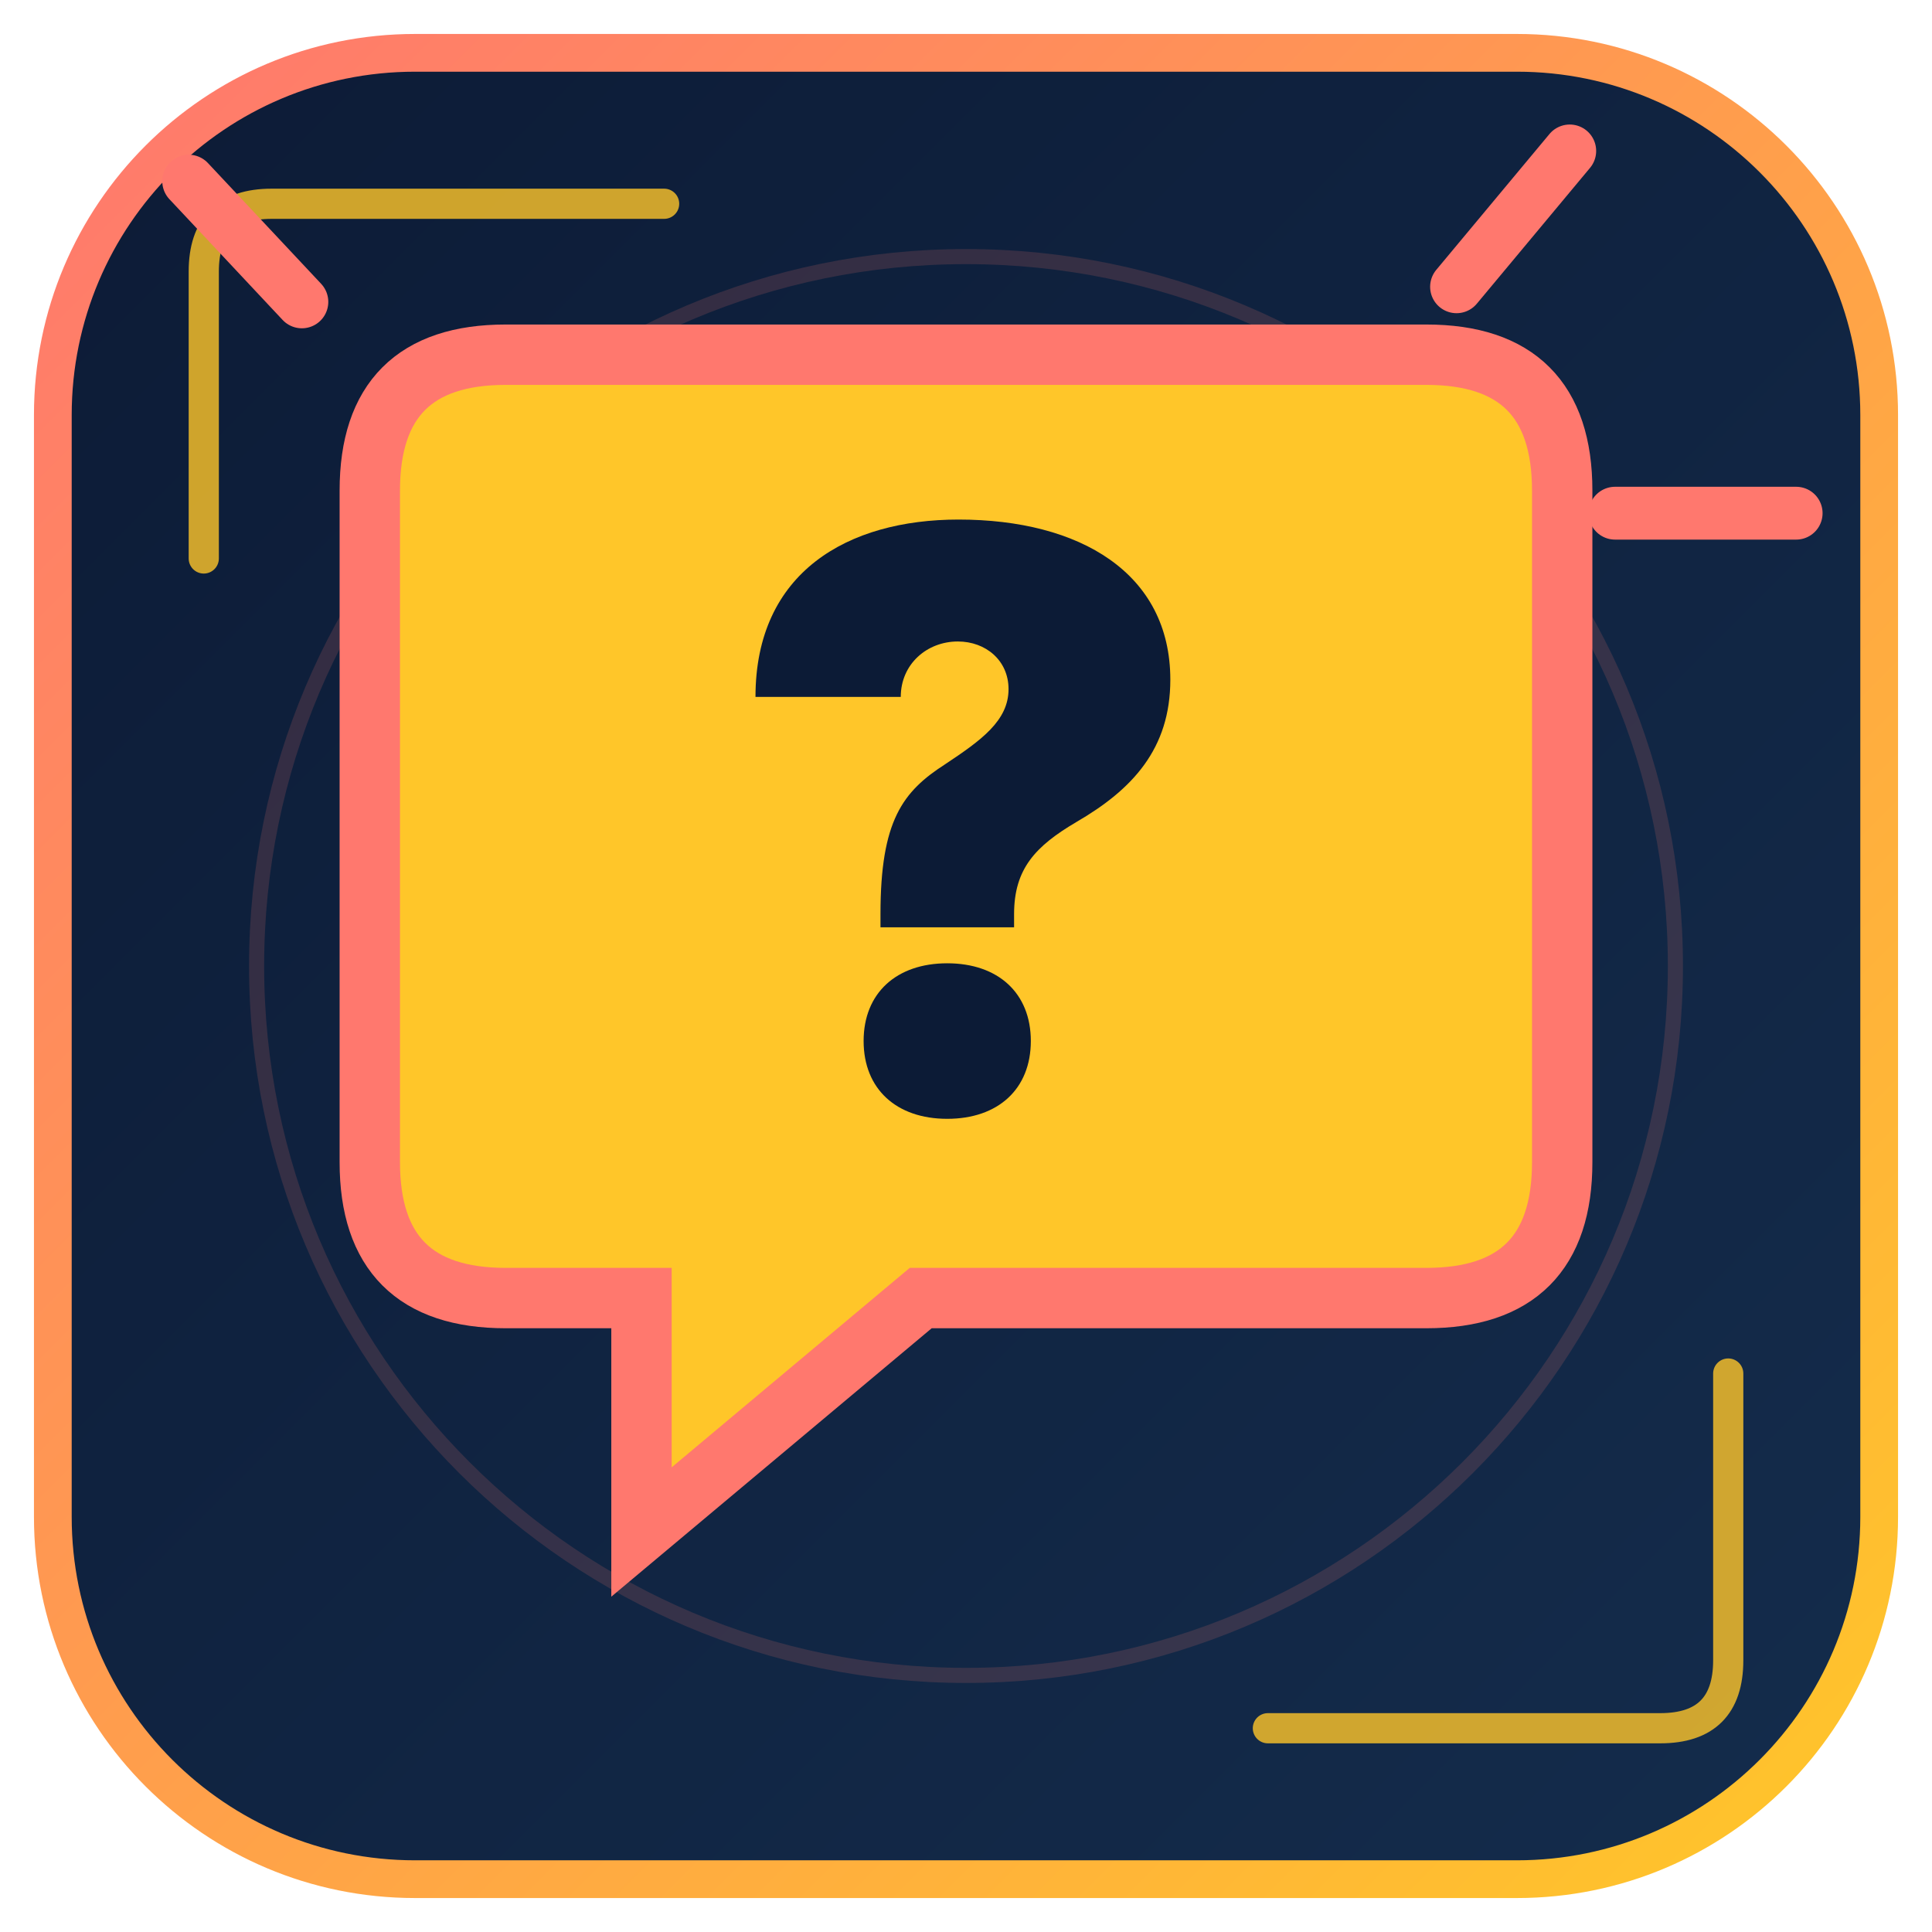
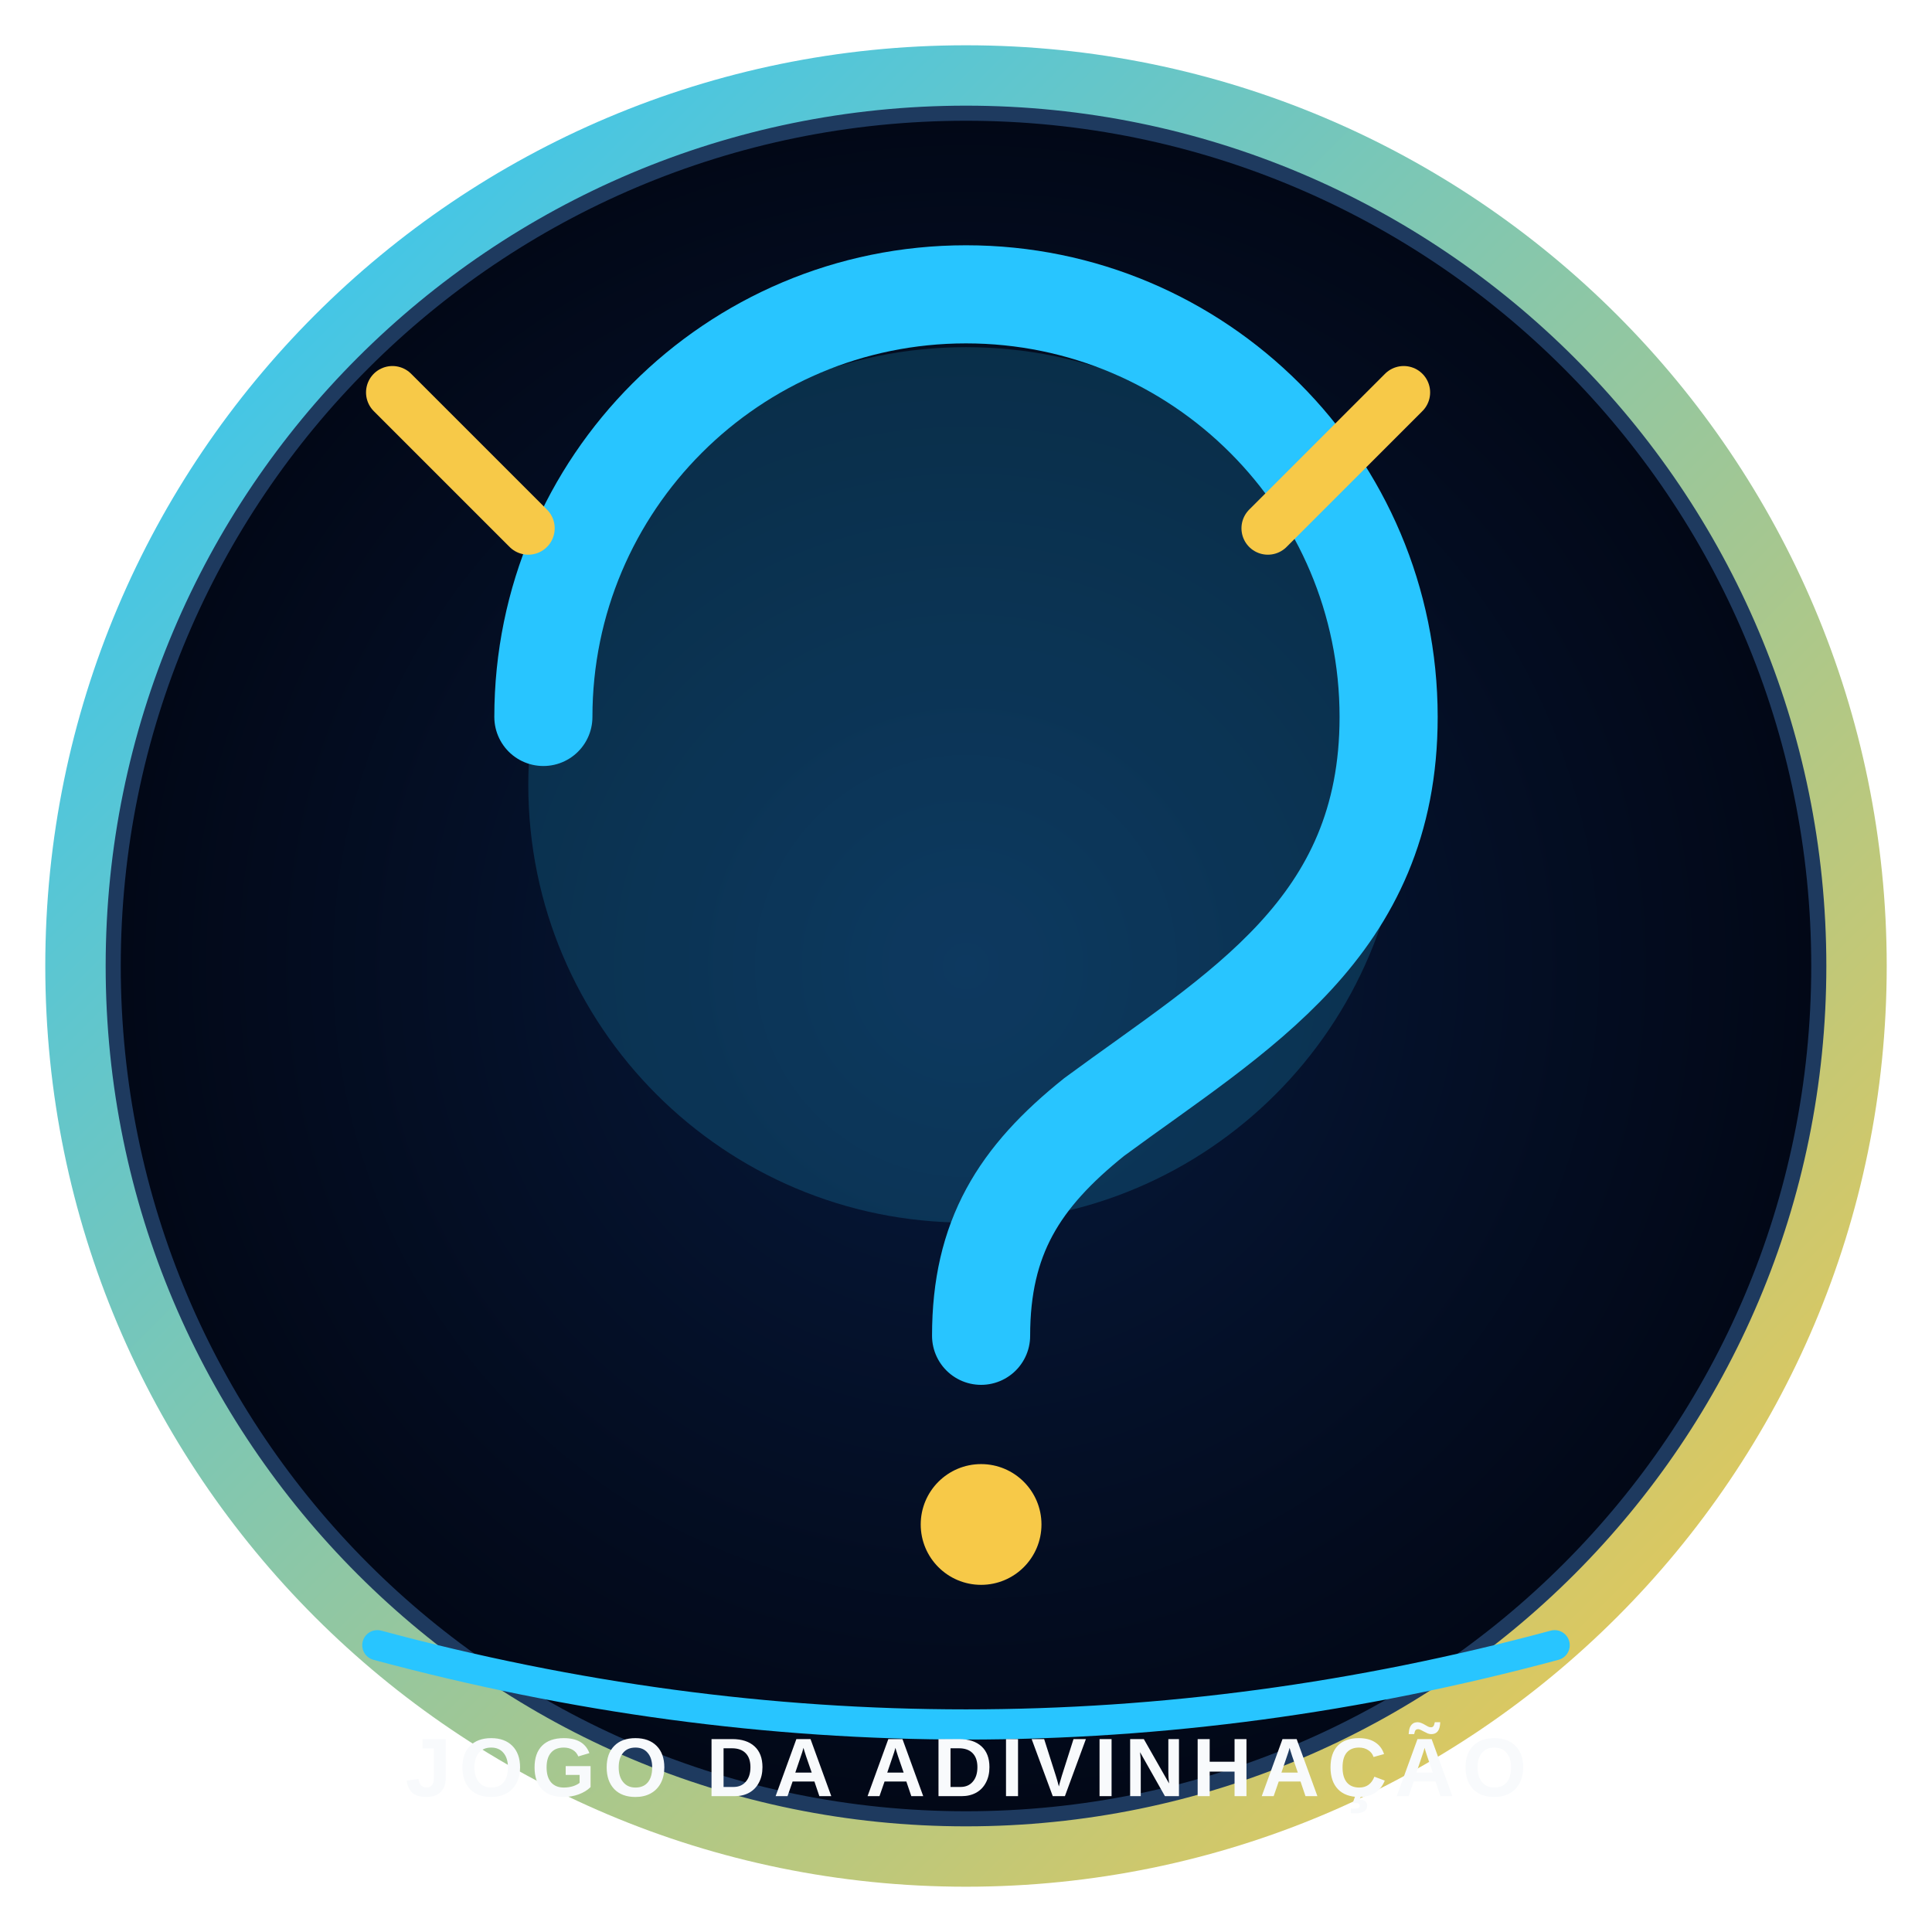
<svg xmlns="http://www.w3.org/2000/svg" width="256" height="256" viewBox="0 0 256 256" role="img" aria-labelledby="title desc">
  <defs>
-     <linearGradient id="frame" x1="0" y1="0" x2="1" y2="1">
-       <stop stop-color="#FF786E" />
-       <stop offset="1" stop-color="#FFC629" />
+     <linearGradient id="ring" x1="0" y1="0" x2="1" y2="1">
+       <stop stop-color="#28C5FF" />
+       <stop offset="1" stop-color="#F7C948" />
    </linearGradient>
-     <linearGradient id="surface" x1="0" y1="0" x2="1" y2="1">
-       <stop stop-color="#0C1B36" />
-       <stop offset="1" stop-color="#142C4C" />
-     </linearGradient>
+     <radialGradient id="surface">
+       <stop stop-color="#071A3D" />
+       <stop offset="1" stop-color="#020817" />
+     </radialGradient>
  </defs>
-   <rect x="7" y="7" width="242" height="242" rx="48" fill="url(#surface)" stroke="url(#frame)" stroke-width="5" />
-   <path d="M27 74V36q0-9 9-9h52M229 182v38q0 9-9 9h-52" fill="none" stroke="#FFC629" stroke-width="4" stroke-linecap="round" opacity=".8" />
-   <circle cx="128" cy="128" r="94" fill="none" stroke="#FF786E" stroke-opacity=".16" stroke-width="2" />
-   <path d="M49 65q0-18 18-18h122q18 0 18 18v89q0 18-18 18h-67l-37 31v-31H67q-18 0-18-18z" fill="#FFC629" stroke="#FF786E" stroke-width="8" />
-   <text x="128" y="147" text-anchor="middle" fill="#0C1B36" font-family="Inter,Segoe UI,Arial,sans-serif" font-size="106" font-weight="900">?</text>
-   <path d="M193 38l15-18M214 68h24M40 40 25 24" stroke="#FF786E" stroke-width="7" stroke-linecap="round" />
+   <circle cx="128" cy="128" r="122" fill="url(#ring)" />
+   <circle cx="128" cy="128" r="113" fill="url(#surface)" stroke="#1E3A5F" stroke-width="2" />
+   <g transform="translate(0 0)">
+     <circle cx="128" cy="104" r="58" fill="#28C5FF" opacity=".18" />
+     <path d="M72 95a56 56 0 0 1 112 0c0 28-20 39-39 53-10 8-15 16-15 29" fill="none" stroke="#28C5FF" stroke-width="13" stroke-linecap="round" />
+     <circle cx="130" cy="202" r="8" fill="#F7C948" />
+     <path d="M52 52l18 18m116-18-18 18" stroke="#F7C948" stroke-width="7" stroke-linecap="round" />
+   </g>
+   <path d="M50 218Q128 239 206 218" fill="none" stroke="#28C5FF" stroke-width="4" stroke-linecap="round" />
+   <text x="128" y="238" text-anchor="middle" font-family="Arial,sans-serif" font-size="11" font-weight="700" fill="#F8FAFC" letter-spacing="1">JOGO DA ADIVINHAÇÃO</text>
</svg>
